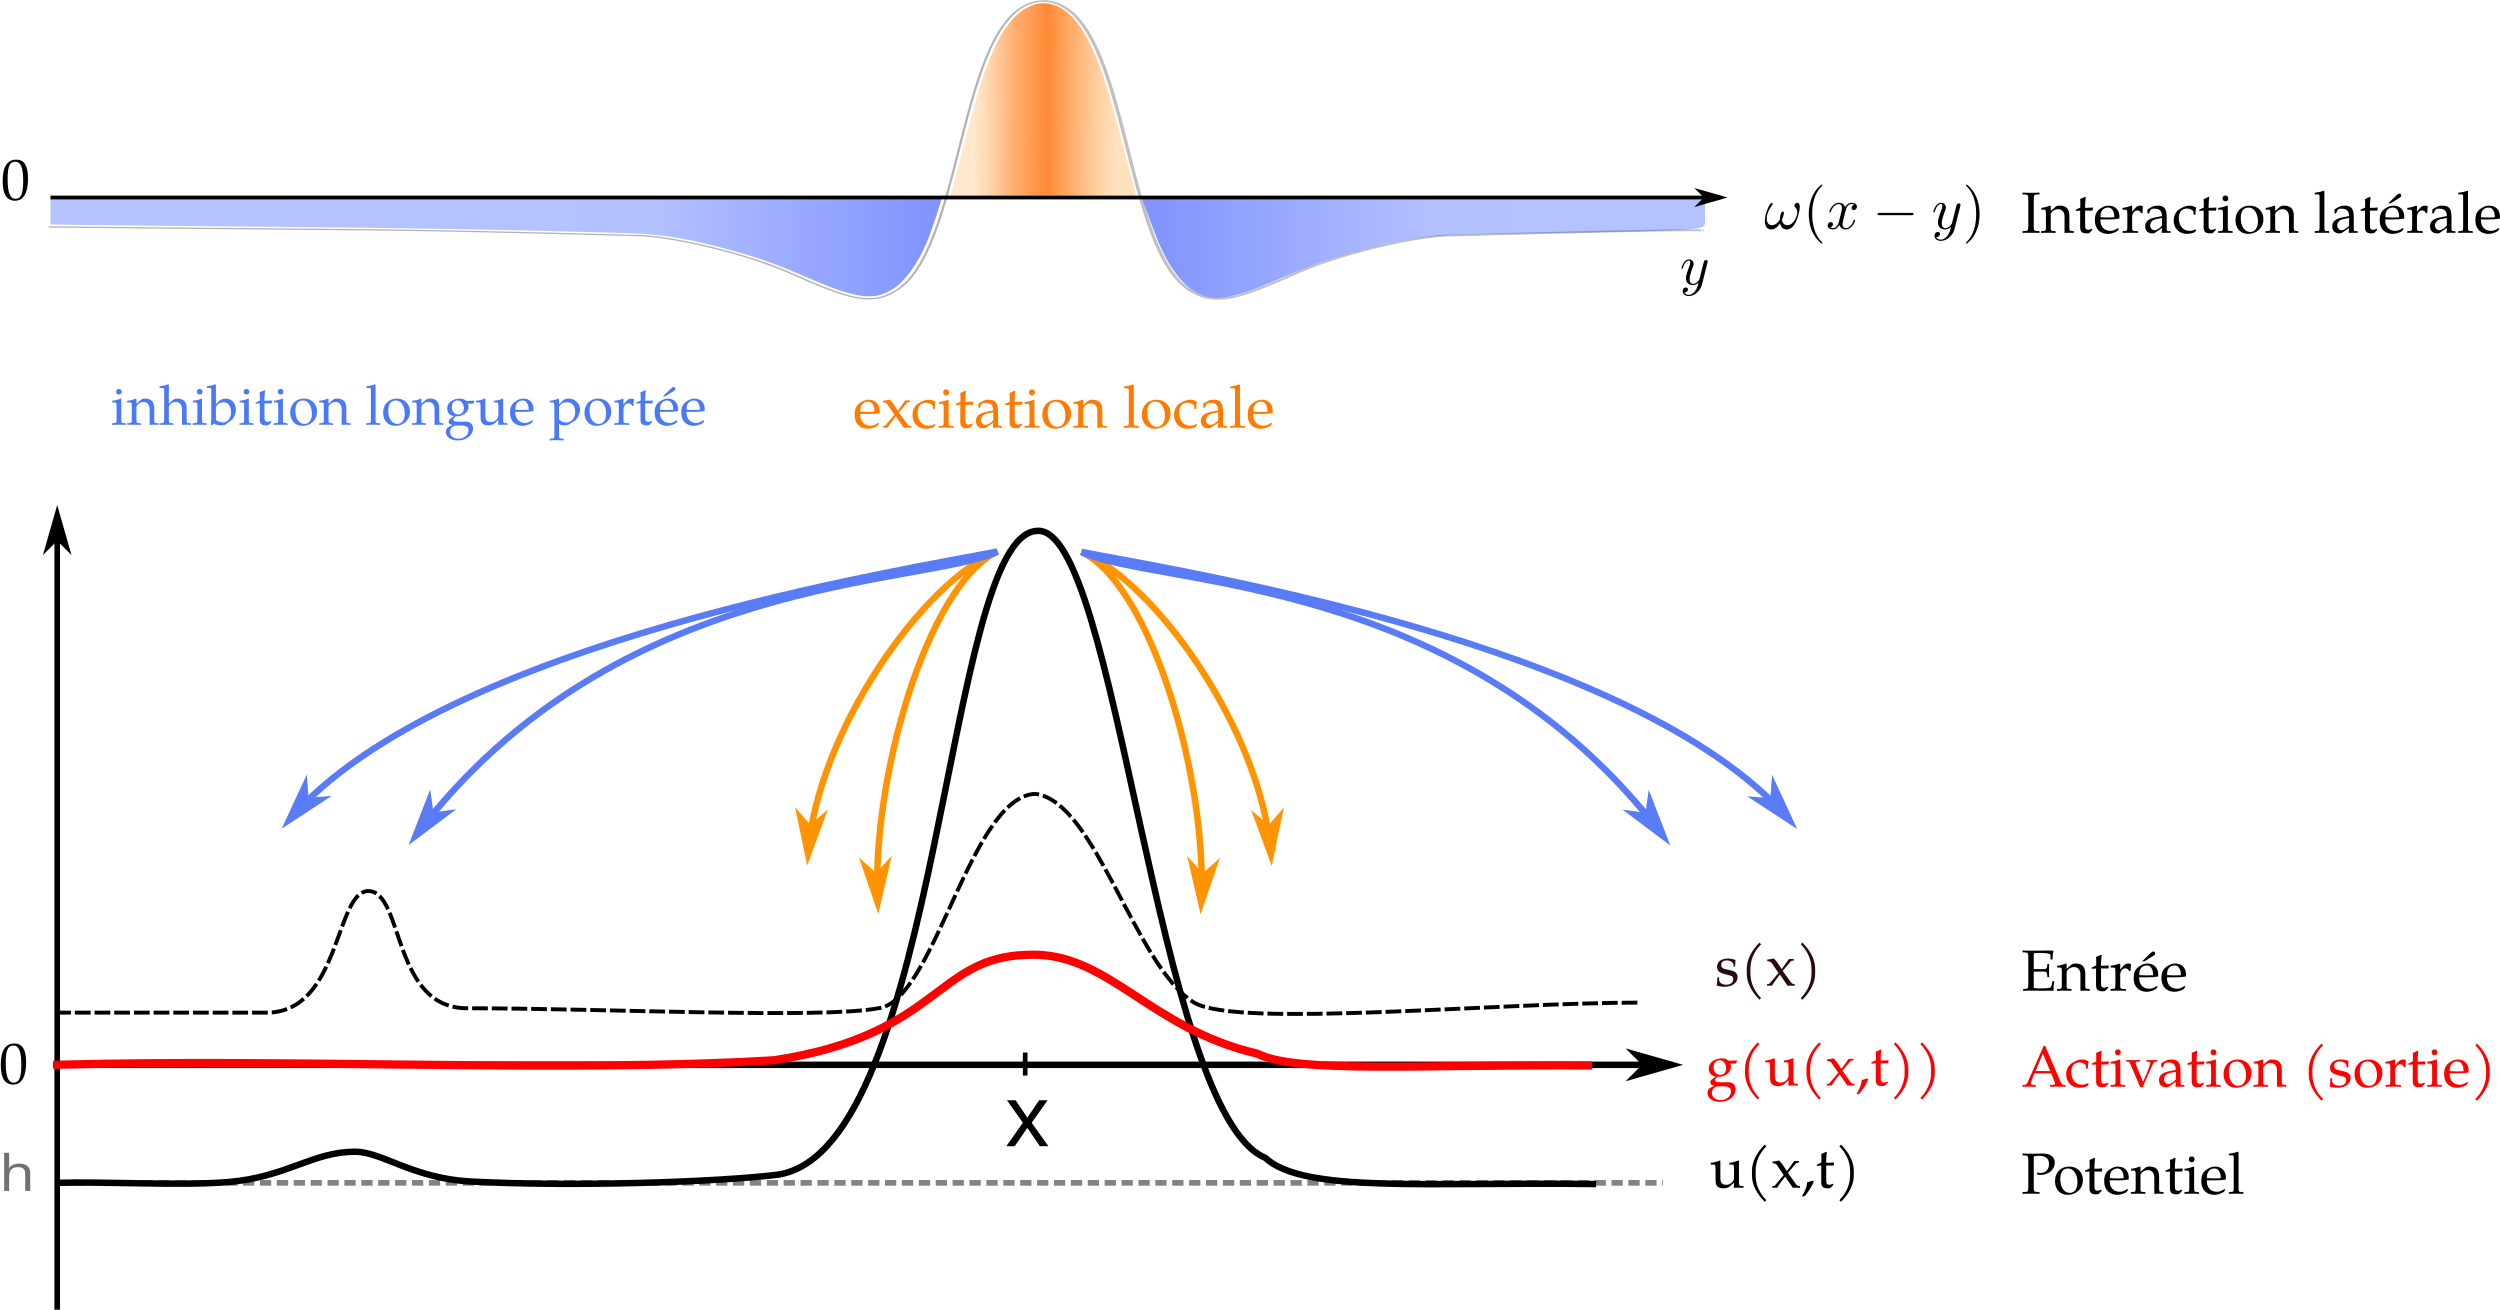
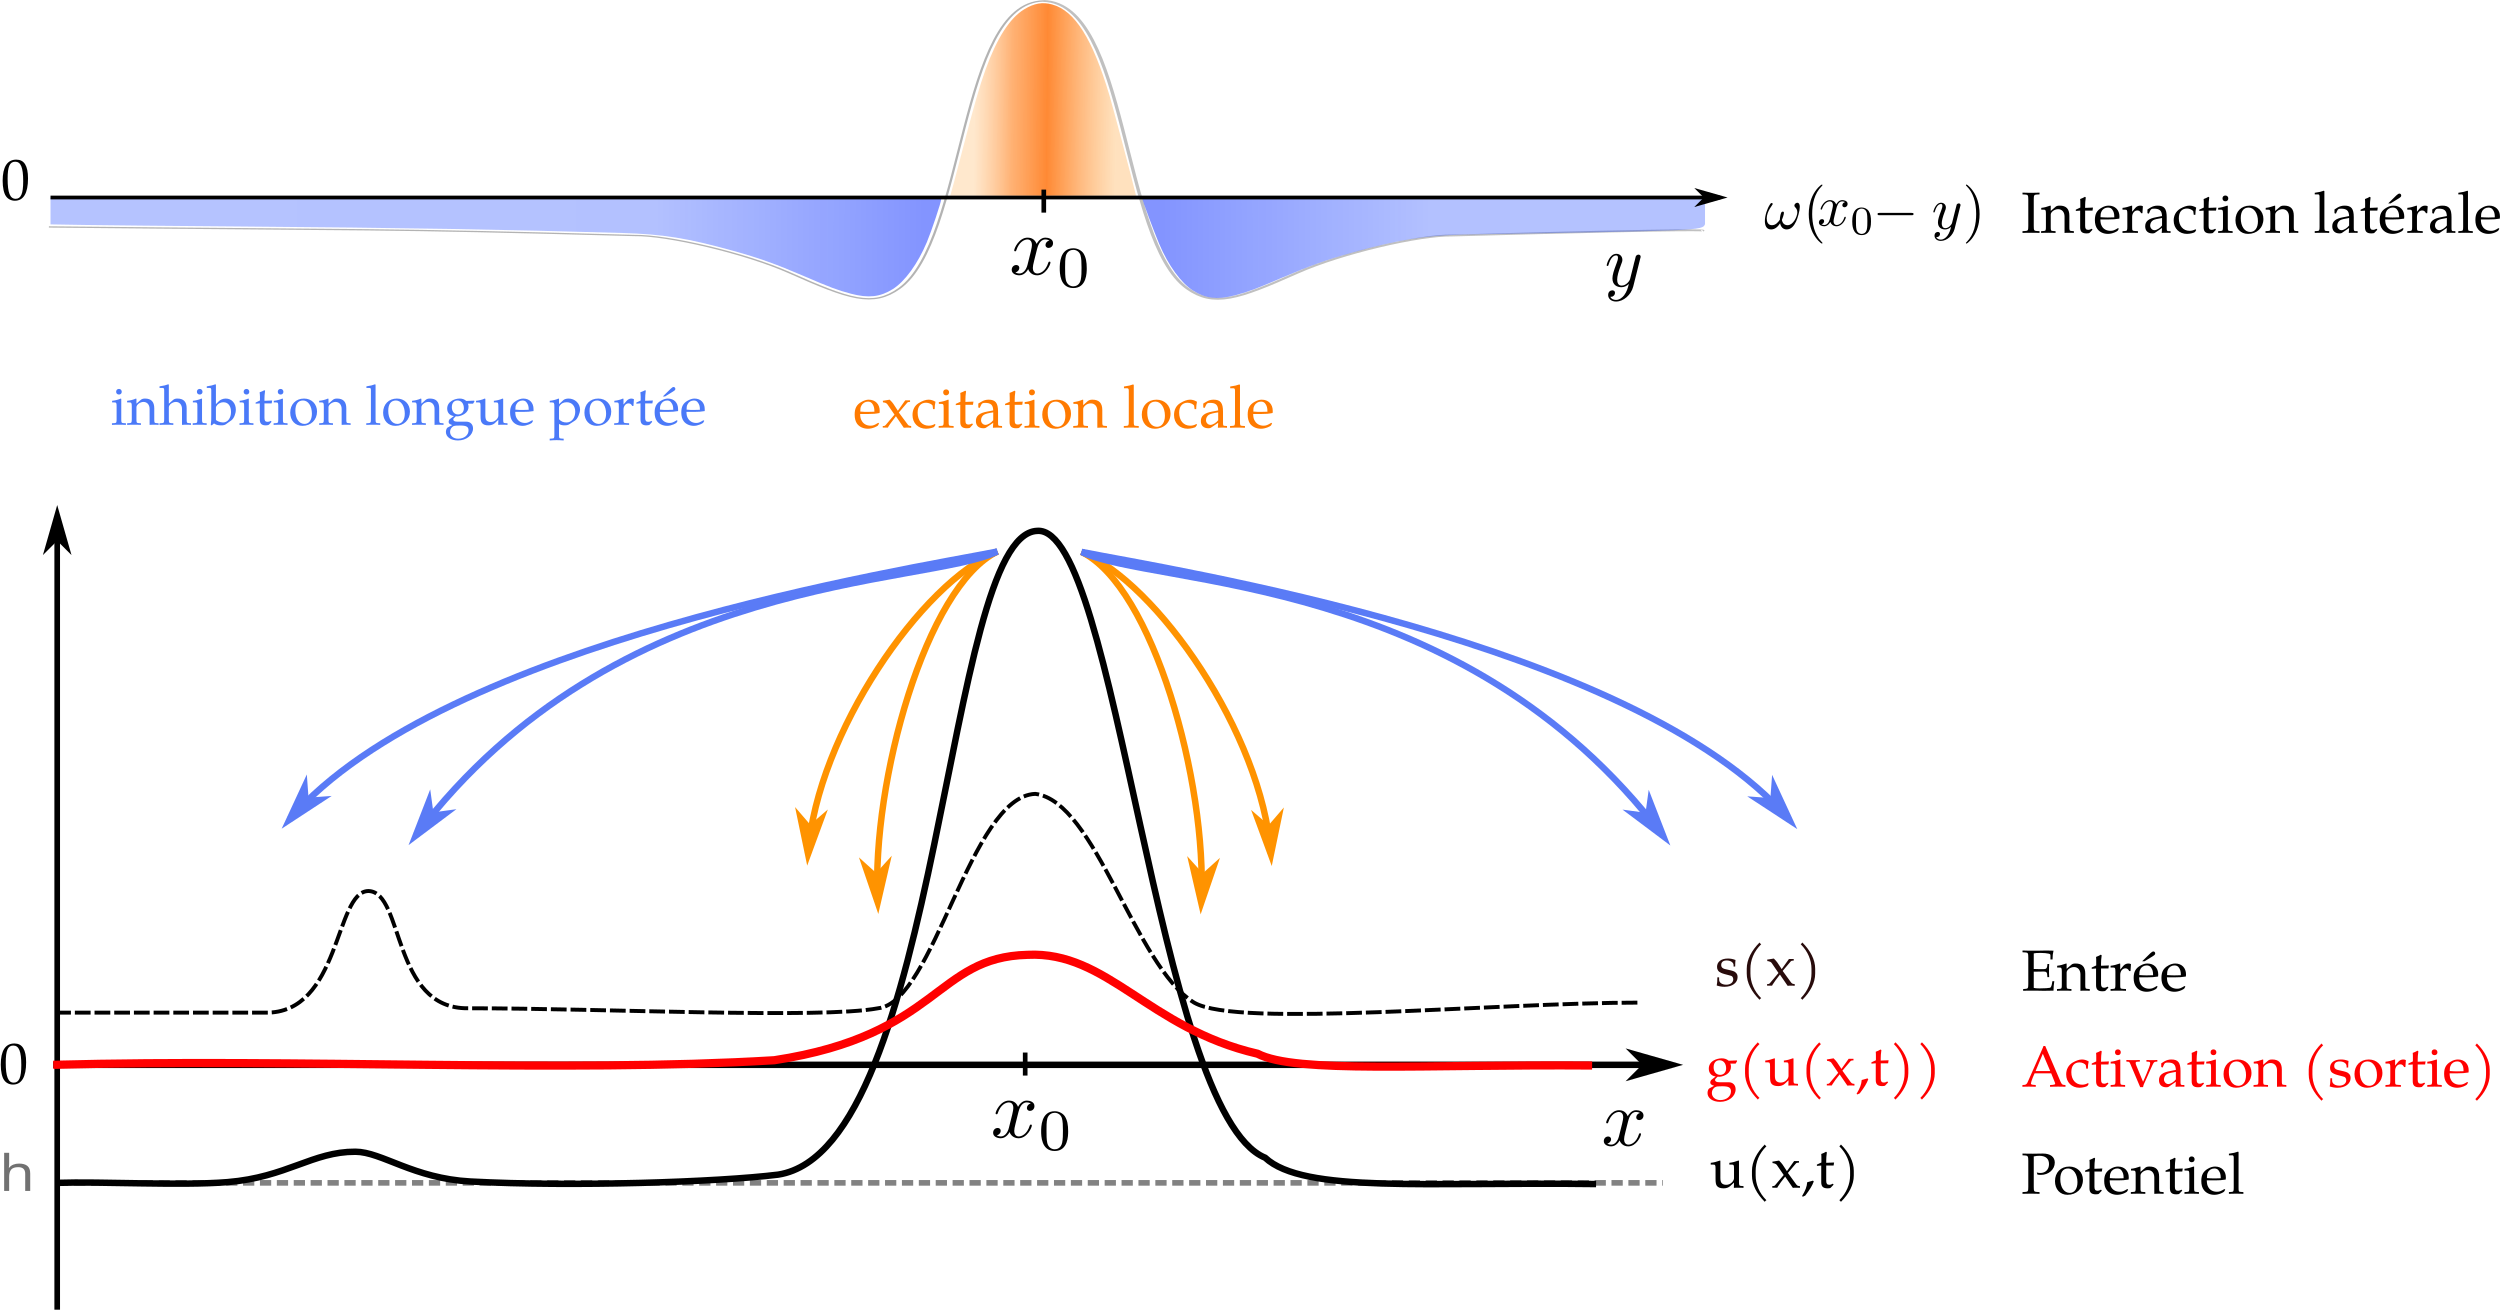
<svg xmlns="http://www.w3.org/2000/svg" xmlns:xlink="http://www.w3.org/1999/xlink" width="243.277mm" height="127.447mm" viewBox="0 0 243.277 127.447" version="1.1" id="svg5">
  <defs id="defs2">
    <marker style="overflow:visible" id="Arrow2Lstart" refX="0.0" refY="0.0" orient="auto">
      <path transform="scale(1.1) translate(1,0)" d="M 8.719,4.034 L -2.207,0.016 L 8.719,-4.002 C 6.973,-1.63 6.983,1.616 8.719,4.034 z " style="stroke:context-stroke;fill-rule:evenodd;fill:context-stroke;stroke-width:0.625;stroke-linejoin:round" id="path1419" />
    </marker>
    <marker style="overflow:visible;" id="Arrow2Lend" refX="0.0" refY="0.0" orient="auto">
      <path transform="scale(1.1) rotate(180) translate(1,0)" d="M 8.719,4.034 L -2.207,0.016 L 8.719,-4.002 C 6.973,-1.63 6.983,1.616 8.719,4.034 z " style="stroke:context-stroke;fill-rule:evenodd;fill:context-stroke;stroke-width:0.625;stroke-linejoin:round;" id="path1422" />
    </marker>
    <linearGradient id="linearGradient31333">
      <stop style="stop-color:#0023ff;stop-opacity:1" offset="0" id="stop32589" />
      <stop style="stop-color:#002eff;stop-opacity:0.612" offset="0.31" id="stop33298" />
      <stop style="stop-color:#0030ff;stop-opacity:0.595" offset="1" id="stop32591" />
    </linearGradient>
    <linearGradient id="linearGradient30358">
      <stop style="stop-color:#ffd7a8;stop-opacity:0.572" offset="0" id="stop30354" />
      <stop style="stop-color:#ff9846;stop-opacity:0.753" offset="0.267" id="stop31240" />
      <stop style="stop-color:#ff6b00;stop-opacity:0.795" offset="0.513" id="stop30703" />
      <stop style="stop-color:#ff7400;stop-opacity:0.516" offset="0.736" id="stop31174" />
      <stop style="stop-color:#ffa02f;stop-opacity:0.308" offset="1" id="stop30356" />
    </linearGradient>
    <marker style="overflow:visible" id="marker6560" refX="0" refY="0" orient="auto">
      <path transform="matrix(-0.4,0,0,-0.4,-4,0)" style="fill:context-stroke;fill-rule:evenodd;stroke:context-stroke;stroke-width:1pt" d="M 0,0 5,-5 -12.5,0 5,5 Z" id="path6308" />
    </marker>
    <marker style="overflow:visible" id="Arrow1Mstart" refX="0" refY="0" orient="auto">
      <path transform="matrix(0.4,0,0,0.4,4,0)" style="fill:context-stroke;fill-rule:evenodd;stroke:context-stroke;stroke-width:1pt" d="M 0,0 5,-5 -12.5,0 5,5 Z" id="path11265" />
    </marker>
    <marker style="overflow:visible" id="Arrow1Mend" refX="0" refY="0" orient="auto">
      <path transform="matrix(-0.4,0,0,-0.4,-4,0)" style="fill:context-stroke;fill-rule:evenodd;stroke:context-stroke;stroke-width:1pt" d="M 0,0 5,-5 -12.5,0 5,5 Z" id="path11268" />
    </marker>
    <marker style="overflow:visible" id="marker6560-0" refX="0" refY="0" orient="auto">
      <path transform="matrix(-0.4,0,0,-0.4,-4,0)" style="fill:context-stroke;fill-rule:evenodd;stroke:context-stroke;stroke-width:1pt" d="M 0,0 5,-5 -12.5,0 5,5 Z" id="path6308-4" />
    </marker>
    <marker style="overflow:visible" id="marker6560-9" refX="0" refY="0" orient="auto">
      <path transform="matrix(-0.4,0,0,-0.4,-4,0)" style="fill:context-stroke;fill-rule:evenodd;stroke:context-stroke;stroke-width:1pt" d="M 0,0 5,-5 -12.5,0 5,5 Z" id="path6308-6" />
    </marker>
    <marker style="overflow:visible" id="marker6560-0-1" refX="0" refY="0" orient="auto">
      <path transform="matrix(-0.4,0,0,-0.4,-4,0)" style="fill:context-stroke;fill-rule:evenodd;stroke:context-stroke;stroke-width:1pt" d="M 0,0 5,-5 -12.5,0 5,5 Z" id="path6308-4-0" />
    </marker>
    <marker style="overflow:visible" id="marker6560-2" refX="0" refY="0" orient="auto">
      <path transform="matrix(-0.4,0,0,-0.4,-4,0)" style="fill:context-stroke;fill-rule:evenodd;stroke:context-stroke;stroke-width:1pt" d="M 0,0 5,-5 -12.5,0 5,5 Z" id="path6308-0" />
    </marker>
    <marker style="overflow:visible" id="marker6560-0-5" refX="0" refY="0" orient="auto">
      <path transform="matrix(-0.4,0,0,-0.4,-4,0)" style="fill:context-stroke;fill-rule:evenodd;stroke:context-stroke;stroke-width:1pt" d="M 0,0 5,-5 -12.5,0 5,5 Z" id="path6308-4-5" />
    </marker>
    <marker style="overflow:visible" id="marker6560-0-5-0" refX="0" refY="0" orient="auto">
      <path transform="matrix(-0.4,0,0,-0.4,-4,0)" style="fill:context-stroke;fill-rule:evenodd;stroke:context-stroke;stroke-width:1pt" d="M 0,0 5,-5 -12.5,0 5,5 Z" id="path6308-4-5-2" />
    </marker>
    <marker style="overflow:visible" id="marker6560-2-8" refX="0" refY="0" orient="auto">
      <path transform="matrix(-0.4,0,0,-0.4,-4,0)" style="fill:context-stroke;fill-rule:evenodd;stroke:context-stroke;stroke-width:1pt" d="M 0,0 5,-5 -12.5,0 5,5 Z" id="path6308-0-3" />
    </marker>
    <linearGradient xlink:href="#linearGradient30358" id="linearGradient30421" x1="363.477" y1="398.912" x2="415.823" y2="399.161" gradientUnits="userSpaceOnUse" />
    <linearGradient xlink:href="#linearGradient31333" id="linearGradient32587" x1="97.747" y1="85.598" x2="12.447" y2="85.516" gradientUnits="userSpaceOnUse" gradientTransform="translate(1.805939,53.70568)" />
    <linearGradient xlink:href="#linearGradient31333" id="linearGradient34649" gradientUnits="userSpaceOnUse" gradientTransform="matrix(-1,0,0,1,220.1735,53.98399)" x1="97.747" y1="85.598" x2="12.447" y2="85.516" />
    <g id="g4853">
      <symbol overflow="visible" id="symbol4958">
        <path style="stroke:none" d="" id="path3514" />
      </symbol>
      <symbol overflow="visible" id="symbol4017">
        <path style="stroke:none" d="m 6.031,-3.703 c 0,-0.453 -0.172,-0.703 -0.406,-0.703 -0.25,0 -0.516,0.234 -0.516,0.469 0,0.094 0.047,0.203 0.141,0.297 0.172,0.156 0.359,0.422 0.359,0.844 0,0.391 -0.203,0.969 -0.5,1.422 C 4.812,-0.953 4.438,-0.609 3.969,-0.609 3.406,-0.609 3.094,-0.969 3,-1.5 c 0.109,-0.266 0.344,-0.906 0.344,-1.188 0,-0.109 -0.047,-0.219 -0.188,-0.219 -0.078,0 -0.188,0.031 -0.266,0.172 C 2.781,-2.531 2.656,-1.891 2.656,-1.531 2.328,-1.062 1.938,-0.609 1.312,-0.609 c -0.672,0 -0.875,-0.594 -0.875,-1.141 0,-1.25 1.016,-2.297 1.016,-2.422 0,-0.109 -0.078,-0.188 -0.188,-0.188 -0.125,0 -0.203,0.125 -0.266,0.219 -0.5,0.734 -0.875,1.922 -0.875,2.828 0,0.688 0.219,1.422 1.047,1.422 0.703,0 1.172,-0.5 1.531,-1.047 0.094,0.578 0.484,1.047 1.094,1.047 0.781,0 1.25,-0.609 1.609,-1.359 0.25,-0.484 0.625,-1.844 0.625,-2.453 z m 0,0" id="path6436" />
      </symbol>
      <symbol overflow="visible" id="symbol3326">
        <path style="stroke:none" d="M 3.328,-3.016 C 3.391,-3.266 3.625,-4.188 4.312,-4.188 c 0.047,0 0.297,0 0.5,0.125 C 4.531,-4 4.344,-3.766 4.344,-3.516 c 0,0.156 0.109,0.344 0.375,0.344 0.219,0 0.531,-0.172 0.531,-0.578 0,-0.516 -0.578,-0.656 -0.922,-0.656 -0.578,0 -0.922,0.531 -1.047,0.75 -0.25,-0.656 -0.781,-0.75 -1.078,-0.75 -1.031,0 -1.609,1.281 -1.609,1.531 0,0.109 0.109,0.109 0.125,0.109 0.078,0 0.109,-0.031 0.125,-0.109 0.344,-1.062 1,-1.312 1.344,-1.312 0.188,0 0.531,0.094 0.531,0.672 0,0.312 -0.172,0.969 -0.531,2.375 -0.156,0.609 -0.516,1.031 -0.953,1.031 -0.062,0 -0.281,0 -0.5,-0.125 0.25,-0.062 0.469,-0.266 0.469,-0.547 0,-0.266 -0.219,-0.344 -0.359,-0.344 -0.312,0 -0.547,0.25 -0.547,0.578 0,0.453 0.484,0.656 0.922,0.656 0.672,0 1.031,-0.703 1.047,-0.75 0.125,0.359 0.484,0.75 1.078,0.75 1.031,0 1.594,-1.281 1.594,-1.531 0,-0.109 -0.078,-0.109 -0.109,-0.109 -0.094,0 -0.109,0.047 -0.141,0.109 -0.328,1.078 -1,1.312 -1.312,1.312 -0.391,0 -0.547,-0.312 -0.547,-0.656 0,-0.219 0.047,-0.438 0.156,-0.875 z m 0,0" id="path9357" />
      </symbol>
      <symbol overflow="visible" id="symbol2272">
        <path style="stroke:none" d="m 4.844,-3.797 c 0.047,-0.141 0.047,-0.156 0.047,-0.234 0,-0.172 -0.141,-0.266 -0.297,-0.266 -0.094,0 -0.25,0.062 -0.344,0.203 -0.016,0.062 -0.109,0.359 -0.141,0.547 -0.078,0.25 -0.141,0.531 -0.203,0.797 l -0.453,1.797 c -0.031,0.141 -0.469,0.844 -1.125,0.844 -0.5,0 -0.609,-0.438 -0.609,-0.812 C 1.719,-1.375 1.891,-2 2.219,-2.875 2.375,-3.281 2.422,-3.391 2.422,-3.594 c 0,-0.438 -0.312,-0.812 -0.812,-0.812 -0.953,0 -1.312,1.453 -1.312,1.531 0,0.109 0.094,0.109 0.109,0.109 0.109,0 0.109,-0.031 0.156,-0.188 0.281,-0.938 0.672,-1.234 1.016,-1.234 0.078,0 0.25,0 0.25,0.312 0,0.25 -0.109,0.516 -0.172,0.703 -0.406,1.062 -0.578,1.625 -0.578,2.094 0,0.891 0.625,1.188 1.219,1.188 0.391,0 0.719,-0.172 1,-0.453 -0.125,0.516 -0.25,1.016 -0.641,1.547 -0.266,0.328 -0.641,0.625 -1.094,0.625 -0.141,0 -0.594,-0.031 -0.766,-0.422 0.156,0 0.297,0 0.422,-0.125 C 1.328,1.203 1.422,1.062 1.422,0.875 1.422,0.562 1.156,0.531 1.062,0.531 0.828,0.531 0.5,0.688 0.5,1.172 c 0,0.5 0.438,0.875 1.062,0.875 1.016,0 2.047,-0.906 2.328,-2.031 z m 0,0" id="path6131" />
      </symbol>
      <symbol overflow="visible" id="symbol5603">
        <path style="stroke:none" d="" id="path6677" />
      </symbol>
      <symbol overflow="visible" id="symbol4275">
        <path style="stroke:none" d="m 3.297,2.391 c 0,-0.031 0,-0.047 -0.172,-0.219 C 1.891,0.922 1.562,-0.969 1.562,-2.5 c 0,-1.734 0.375,-3.469 1.609,-4.703 0.125,-0.125 0.125,-0.141 0.125,-0.172 0,-0.078 -0.031,-0.109 -0.094,-0.109 -0.109,0 -1,0.688 -1.594,1.953 -0.5,1.094 -0.625,2.203 -0.625,3.031 0,0.781 0.109,1.984 0.656,3.125 C 2.25,1.844 3.094,2.5 3.203,2.5 c 0.062,0 0.094,-0.031 0.094,-0.109 z m 0,0" id="path4822" />
      </symbol>
      <symbol overflow="visible" id="symbol9618">
        <path style="stroke:none" d="m 2.875,-2.5 c 0,-0.766 -0.109,-1.969 -0.656,-3.109 -0.594,-1.219 -1.453,-1.875 -1.547,-1.875 -0.062,0 -0.109,0.047 -0.109,0.109 0,0.031 0,0.047 0.188,0.234 0.984,0.984 1.547,2.562 1.547,4.641 0,1.719 -0.359,3.469 -1.594,4.719 C 0.562,2.344 0.562,2.359 0.562,2.391 0.562,2.453 0.609,2.5 0.672,2.5 0.766,2.5 1.672,1.812 2.25,0.547 2.766,-0.547 2.875,-1.656 2.875,-2.5 Z m 0,0" id="path8045" />
      </symbol>
      <symbol overflow="visible" id="symbol8204">
        <path style="stroke:none" d="" id="path9421" />
      </symbol>
      <symbol overflow="visible" id="symbol2812">
        <path style="stroke:none" d="m 6.562,-2.297 c 0.172,0 0.359,0 0.359,-0.203 0,-0.188 -0.188,-0.188 -0.359,-0.188 H 1.172 c -0.172,0 -0.344,0 -0.344,0.188 0,0.203 0.172,0.203 0.344,0.203 z m 0,0" id="path4668" />
      </symbol>
    </g>
+     <g id="g3177">
+       <symbol overflow="visible" id="symbol1639">
+         <path style="stroke:none;" d="" id="path977" />
+       </symbol>
+       <symbol overflow="visible" id="symbol1153">
+         <path style="stroke:none;" d="M 3.328 -3.016 C 3.391 -3.266 3.625 -4.188 4.312 -4.188 C 4.359 -4.188 4.609 -4.188 4.812 -4.062 C 4.531 -4 4.344 -3.766 4.344 -3.516 C 4.344 -3.359 4.453 -3.172 4.719 -3.172 C 4.938 -3.172 5.25 -3.344 5.25 -3.75 C 5.25 -4.266 4.672 -4.406 4.328 -4.406 C 3.75 -4.406 3.406 -3.875 3.281 -3.656 C 3.031 -4.312 2.5 -4.406 2.203 -4.406 C 1.172 -4.406 0.594 -3.125 0.594 -2.875 C 0.594 -2.766 0.703 -2.766 0.719 -2.766 C 0.797 -2.766 0.828 -2.797 0.844 -2.875 C 1.188 -3.938 1.844 -4.188 2.188 -4.188 C 2.375 -4.188 2.719 -4.094 2.719 -3.516 C 2.719 -3.203 2.547 -2.547 2.188 -1.141 C 2.031 -0.531 1.672 -0.109 1.234 -0.109 C 1.172 -0.109 0.953 -0.109 0.734 -0.234 C 0.984 -0.297 1.203 -0.5 1.203 -0.781 C 1.203 -1.047 0.984 -1.125 0.844 -1.125 C 0.531 -1.125 0.297 -0.875 0.297 -0.547 C 0.297 -0.094 0.781 0.109 1.219 0.109 C 1.891 0.109 2.25 -0.594 2.266 -0.641 C 2.391 -0.281 2.75 0.109 3.344 0.109 C 4.375 0.109 4.938 -1.172 4.938 -1.422 C 4.938 -1.531 4.859 -1.531 4.828 -1.531 C 4.734 -1.531 4.719 -1.484 4.688 -1.422 C 4.359 -0.344 3.688 -0.109 3.375 -0.109 C 2.984 -0.109 2.828 -0.422 2.828 -0.766 C 2.828 -0.984 2.875 -1.203 2.984 -1.641 Z M 3.328 -3.016 " id="path8569" />
+       </symbol>
+       <symbol overflow="visible" id="symbol7825">
+         <path style="stroke:none;" d="" id="path8908" />
+       </symbol>
+       <symbol overflow="visible" id="symbol3703">
+         <path style="stroke:none;" d="M 3.594 -2.219 C 3.594 -2.984 3.5 -3.547 3.188 -4.031 C 2.969 -4.344 2.531 -4.625 1.984 -4.625 C 0.359 -4.625 0.359 -2.719 0.359 -2.219 C 0.359 -1.719 0.359 0.141 1.984 0.141 C 3.594 0.141 3.594 -1.719 3.594 -2.219 Z M 1.984 -0.062 C 1.656 -0.062 1.234 -0.25 1.094 -0.812 C 1 -1.219 1 -1.797 1 -2.312 C 1 -2.828 1 -3.359 1.094 -3.734 C 1.25 -4.281 1.688 -4.438 1.984 -4.438 C 2.359 -4.438 2.719 -4.203 2.844 -3.797 C 2.953 -3.422 2.969 -2.922 2.969 -2.312 C 2.969 -1.797 2.969 -1.281 2.875 -0.844 C 2.734 -0.203 2.266 -0.062 1.984 -0.062 Z M 1.984 -0.062 " id="path6858" />
+       </symbol>
+     </g>
+     <g id="g6477">
+       <symbol overflow="visible" id="symbol5113">
+         <path style="stroke:none;" d="" id="path6887" />
+       </symbol>
+       <symbol overflow="visible" id="symbol4304">
+         <path style="stroke:none;" d="M 3.328 -3.016 C 3.391 -3.266 3.625 -4.188 4.312 -4.188 C 4.359 -4.188 4.609 -4.188 4.812 -4.062 C 4.531 -4 4.344 -3.766 4.344 -3.516 C 4.344 -3.359 4.453 -3.172 4.719 -3.172 C 4.938 -3.172 5.25 -3.344 5.25 -3.75 C 5.25 -4.266 4.672 -4.406 4.328 -4.406 C 3.75 -4.406 3.406 -3.875 3.281 -3.656 C 3.031 -4.312 2.5 -4.406 2.203 -4.406 C 1.172 -4.406 0.594 -3.125 0.594 -2.875 C 0.594 -2.766 0.703 -2.766 0.719 -2.766 C 0.797 -2.766 0.828 -2.797 0.844 -2.875 C 1.188 -3.938 1.844 -4.188 2.188 -4.188 C 2.375 -4.188 2.719 -4.094 2.719 -3.516 C 2.719 -3.203 2.547 -2.547 2.188 -1.141 C 2.031 -0.531 1.672 -0.109 1.234 -0.109 C 1.172 -0.109 0.953 -0.109 0.734 -0.234 C 0.984 -0.297 1.203 -0.5 1.203 -0.781 C 1.203 -1.047 0.984 -1.125 0.844 -1.125 C 0.531 -1.125 0.297 -0.875 0.297 -0.547 C 0.297 -0.094 0.781 0.109 1.219 0.109 C 1.891 0.109 2.25 -0.594 2.266 -0.641 C 2.391 -0.281 2.75 0.109 3.344 0.109 C 4.375 0.109 4.938 -1.172 4.938 -1.422 C 4.938 -1.531 4.859 -1.531 4.828 -1.531 C 4.734 -1.531 4.719 -1.484 4.688 -1.422 C 4.359 -0.344 3.688 -0.109 3.375 -0.109 C 2.984 -0.109 2.828 -0.422 2.828 -0.766 C 2.828 -0.984 2.875 -1.203 2.984 -1.641 Z M 3.328 -3.016 " id="path5562" />
+       </symbol>
+     </g>
  </defs>
-   <g id="layer1" transform="translate(-7.422059,23.26013)">
+   <g id="layer1" transform="translate(-7.42206, 23.2601)">
    <path style="fill:none;stroke:#000000;stroke-width:0.548;stroke-linecap:butt;stroke-linejoin:miter;stroke-miterlimit:4;stroke-dasharray:none;stroke-opacity:1;marker-start:url(#Arrow1Mstart)" d="M 12.989,26.965 V 104.187" id="path857" />
    <path style="fill:none;stroke:#000000;stroke-width:0.63;stroke-linecap:butt;stroke-linejoin:miter;stroke-miterlimit:4;stroke-dasharray:none;stroke-opacity:1;marker-end:url(#Arrow1Mend)" d="M 12.604,80.359 H 169.966" id="path972" />
    <path style="fill:none;stroke:#000000;stroke-width:0.383;stroke-linecap:butt;stroke-linejoin:miter;stroke-miterlimit:4;stroke-dasharray:1.533, 0.383;stroke-dashoffset:0;stroke-opacity:1" d="m 12.79,75.282 h 20.425 c 7.368,0.144 6.769,-11.812 10.061,-11.835 3.459,0.078 2.281,11.504 9.698,11.408 13.3,0 34.293,1.054 39.9,0 5.452,-0.581 8.949,-20.612 15.293,-20.863 5.887,0.718 9.656,16.73 15.451,20.311 4.245,2.491 28.973,0 43.459,0" id="path1087" />
    <text xml:space="preserve" style="font-style:normal;font-weight:normal;font-size:5.644px;line-height:1.25;font-family:sans-serif;letter-spacing:0px;word-spacing:0px;fill:#280b0b;fill-opacity:1;stroke:none;stroke-width:0.265" x="174.305" y="72.657" id="text3454">
      <tspan id="tspan3452" style="font-style:normal;font-variant:normal;font-weight:normal;font-stretch:normal;font-family:'TeX Gyre Pagella';-inkscape-font-specification:'TeX Gyre Pagella';fill:#280b0b;stroke-width:0.265" x="174.305" y="72.657">s(x)</tspan>
    </text>
    <path style="fill:none;stroke:#000000;stroke-width:0.63;stroke-linecap:butt;stroke-linejoin:miter;stroke-miterlimit:4;stroke-dasharray:none;stroke-opacity:1" d="m 12.989,91.845 c 4.274,-0.153 12.01,0.3 16.576,-0.072 5.767,-0.47 8.282,-2.977 12.447,-2.957 2.55,0.012 5.653,2.599 11.181,2.896 10.008,0.537 24.111,0.055 29.963,-0.669 15.895,-2.526 16.179,-62.234 25.177,-62.642 7.772,-0.683 11.592,56.603 22.199,60.997 3.756,3.489 15.768,2.341 32.206,2.563" id="path4765" />
    <path style="fill:none;stroke:#ff0000;stroke-width:0.801;stroke-linecap:butt;stroke-linejoin:miter;stroke-miterlimit:4;stroke-dasharray:none;stroke-opacity:1" d="m 12.604,80.359 c 23.858,-0.642 49.803,0.786 70.166,-0.447 16.09,-2.451 15.643,-10.03 24.641,-10.257 7.772,-0.381 11.772,7.17 22.379,9.622 3.756,1.947 16.124,1.023 32.562,1.147" id="path4765-3" />
    <text xml:space="preserve" style="font-style:normal;font-weight:normal;font-size:5.644px;line-height:1.25;font-family:sans-serif;letter-spacing:0px;word-spacing:0px;fill:#000000;fill-opacity:1;stroke:none;stroke-width:0.265" x="173.801" y="92.316" id="text7910">
      <tspan id="tspan7908" style="font-style:normal;font-variant:normal;font-weight:normal;font-stretch:normal;font-family:'TeX Gyre Pagella';-inkscape-font-specification:'TeX Gyre Pagella';stroke-width:0.265" x="173.801" y="92.316">u(x,t)</tspan>
    </text>
    <path style="fill:none;stroke:#000000;stroke-width:0.453;stroke-linecap:butt;stroke-linejoin:miter;stroke-miterlimit:4;stroke-dasharray:none;stroke-opacity:1" d="m 107.184,79.164 v 2.24" id="path11629" />
    <text xml:space="preserve" style="font-style:normal;font-weight:normal;font-size:5.252px;line-height:1.25;font-family:sans-serif;letter-spacing:0px;word-spacing:0px;opacity:0.555;fill:#000000;fill-opacity:1;stroke:none;stroke-width:0.246" x="6.827" y="99.557" id="text2774" transform="scale(1.074772,0.9304295)">
      <tspan id="tspan2772" style="font-style:normal;font-variant:normal;font-weight:normal;font-stretch:normal;font-family:'TeX Gyre Schola Math';-inkscape-font-specification:'TeX Gyre Schola Math';stroke-width:0.246" x="6.827" y="99.557">h</tspan>
    </text>
    <text xml:space="preserve" style="font-style:normal;font-weight:normal;font-size:5.804px;line-height:1.25;font-family:sans-serif;letter-spacing:0px;word-spacing:0px;fill:#ff7a00;fill-opacity:1;stroke:none;stroke-width:0.272" x="90.435" y="18.352" id="text4882">
      <tspan id="tspan4880" style="font-style:normal;font-variant:normal;font-weight:normal;font-stretch:normal;font-family:'TeX Gyre Pagella';-inkscape-font-specification:'TeX Gyre Pagella';fill:#ff7a00;fill-opacity:1;stroke-width:0.272" x="90.435" y="18.352">excitation locale</tspan>
      <tspan style="font-style:normal;font-variant:normal;font-weight:normal;font-stretch:normal;font-family:'TeX Gyre Pagella';-inkscape-font-specification:'TeX Gyre Pagella';fill:#ff7a00;fill-opacity:1;stroke-width:0.272" x="90.435" y="25.833" id="tspan14198" />
    </text>
    <path style="fill:none;stroke:#ff9300;stroke-width:0.63;stroke-linecap:butt;stroke-linejoin:miter;stroke-miterlimit:4;stroke-dasharray:none;stroke-opacity:1;marker-end:url(#marker6560)" d="M 104.486,30.406 C 97.532,33.801 92.231,52.824 92.826,64.441" id="path6202" />
    <path style="fill:none;stroke:#ff9300;stroke-width:0.63;stroke-linecap:butt;stroke-linejoin:miter;stroke-miterlimit:4;stroke-dasharray:none;stroke-opacity:1;marker-end:url(#marker6560-0)" d="M 104.486,30.406 C 97.132,33.386 86.924,48.129 86.062,59.738" id="path6202-8" />
    <path style="fill:none;stroke:#ff9300;stroke-width:0.63;stroke-linecap:butt;stroke-linejoin:miter;stroke-miterlimit:4;stroke-dasharray:none;stroke-opacity:1;marker-end:url(#marker6560-9)" d="m 112.66,30.446 c 6.954,3.394 12.255,22.418 11.66,34.035" id="path6202-4" />
    <path style="fill:none;stroke:#ff9300;stroke-width:0.63;stroke-linecap:butt;stroke-linejoin:miter;stroke-miterlimit:4;stroke-dasharray:none;stroke-opacity:1;marker-end:url(#marker6560-0-1)" d="m 112.66,30.446 c 7.354,2.98 17.562,17.722 18.425,29.332" id="path6202-8-2" />
    <path style="fill:none;stroke:#5a7bf6;stroke-width:0.63;stroke-linecap:butt;stroke-linejoin:miter;stroke-miterlimit:4;stroke-dasharray:none;stroke-opacity:1;marker-end:url(#marker6560-2)" d="M 104.486,30.406 C 97.532,33.801 67.384,32.327 47.929,57.989" id="path6202-2" />
    <path style="fill:none;stroke:#5a7bf6;stroke-width:0.63;stroke-linecap:butt;stroke-linejoin:miter;stroke-miterlimit:4;stroke-dasharray:none;stroke-opacity:1;marker-end:url(#marker6560-0-5)" d="M 104.486,30.406 C 96.077,32.092 50.6,39.128 35.641,56.444" id="path6202-8-9" />
    <path style="fill:none;stroke:#5a7bf6;stroke-width:0.63;stroke-linecap:butt;stroke-linejoin:miter;stroke-miterlimit:4;stroke-dasharray:none;stroke-opacity:1;marker-end:url(#marker6560-2-8)" d="m 112.66,30.446 c 6.954,3.394 37.102,1.921 56.557,27.583" id="path6202-2-8" />
    <path style="fill:none;stroke:#5a7bf6;stroke-width:0.63;stroke-linecap:butt;stroke-linejoin:miter;stroke-miterlimit:4;stroke-dasharray:none;stroke-opacity:1;marker-end:url(#marker6560-0-5-0)" d="m 112.66,30.446 c 8.409,1.686 53.886,8.721 68.845,26.037" id="path6202-8-9-0" />
    <text xml:space="preserve" style="font-style:normal;font-weight:normal;font-size:5.416px;line-height:1.25;font-family:sans-serif;letter-spacing:0px;word-spacing:0px;fill:#4a79f8;fill-opacity:1;stroke:none;stroke-width:0.254" x="18.208" y="18.07" id="text8966">
      <tspan id="tspan8964" style="font-style:normal;font-variant:normal;font-weight:normal;font-stretch:normal;font-family:'TeX Gyre Pagella';-inkscape-font-specification:'TeX Gyre Pagella';fill:#4a79f8;fill-opacity:1;stroke-width:0.254" x="18.208" y="18.07">inhibition longue portée</tspan>
    </text>
    <text xml:space="preserve" style="font-style:normal;font-weight:normal;font-size:5.644px;line-height:1.25;font-family:sans-serif;letter-spacing:0px;word-spacing:0px;fill:#000000;fill-opacity:1;stroke:none;stroke-width:0.265" x="173.395" y="82.368" id="text9942">
      <tspan id="tspan9940" style="font-style:normal;font-variant:normal;font-weight:normal;font-stretch:normal;font-family:'TeX Gyre Pagella';-inkscape-font-specification:'TeX Gyre Pagella';fill:#ff0000;fill-opacity:1;stroke-width:0.265" x="173.395" y="82.368">g(u(x,t))</tspan>
    </text>
    <path style="opacity:0.491;fill:none;stroke:#000000;stroke-width:0.548;stroke-linecap:butt;stroke-linejoin:miter;stroke-miterlimit:4;stroke-dasharray:1.096, 0.548;stroke-dashoffset:0;stroke-opacity:1" d="M 12.989,91.845 H 169.241" id="path13163" />
-     <text xml:space="preserve" style="font-style:normal;font-weight:normal;font-size:8.334px;line-height:1.25;font-family:sans-serif;letter-spacing:0px;word-spacing:0px;fill:#000000;fill-opacity:1;stroke:none;stroke-width:0.391" x="105.193" y="88.277" id="text15230">
-       <tspan id="tspan15228" style="font-style:normal;font-variant:normal;font-weight:normal;font-stretch:normal;font-family:'TeX Gyre Pagella Math';-inkscape-font-specification:'TeX Gyre Pagella Math';stroke-width:0.391" x="105.193" y="88.277">x</tspan>
-     </text>
    <g id="g36839" transform="matrix(1,0,0,0.5554357,-2.071553,-78.50445)">
      <path style="opacity:0.299;fill:none;fill-opacity:1;stroke:#000000;stroke-width:0.23;stroke-linecap:butt;stroke-linejoin:miter;stroke-miterlimit:4;stroke-dasharray:none;stroke-opacity:1" d="m 14.252,139.221 c 31.888,0.597 31.713,0.241 56.981,1.499 3.195,-0.084 10.744,3.05 15.11,6.546 5.797,4.643 8.089,6.05 10.667,2.726 6.47,-8.345 5.765,-49.993 14.01,-50.366" id="path4765-7" />
      <path style="opacity:0.247;fill:none;fill-opacity:1;stroke:#000000;stroke-width:0.33;stroke-linecap:butt;stroke-linejoin:miter;stroke-miterlimit:4;stroke-dasharray:none;stroke-opacity:1" d="m 175.18,139.864 c 0,0 0.894,-0.402 -24.374,0.856 -3.195,-0.084 -10.744,3.05 -15.11,6.546 -5.797,4.643 -8.089,6.05 -10.667,2.726 -6.47,-8.345 -5.765,-49.993 -14.01,-50.366" id="path4765-7-3" />
      <path style="opacity:0.487;fill:url(#linearGradient32587);fill-opacity:1;fill-rule:evenodd;stroke:none;stroke-width:0.411;stroke-linejoin:round;stroke-miterlimit:4;stroke-dasharray:0.822, 0.411;stroke-dashoffset:0;stroke-opacity:1;stop-color:#000000" d="m 92.29,150.914 c -1.279,-0.605 -2.04,-1.119 -4.616,-3.119 -2.644,-2.053 -4.364,-3.16 -6.787,-4.367 -4.551,-2.269 -6.839,-2.932 -10.875,-3.15 -11.023,-0.597 -21.413,-0.914 -37.368,-1.139 -6.386,-0.09 -13.101,-0.209 -14.923,-0.265 l -3.312,-0.101 v -2.353 -2.353 h 43.337 c 42.171,0 43.337,0.008 43.337,0.305 0,0.493 -0.955,5.636 -1.397,7.524 -0.887,3.79 -2.142,6.899 -3.317,8.218 -1.243,1.395 -2.362,1.615 -4.08,0.802 z" id="path24280" />
      <path style="opacity:0.487;fill:url(#linearGradient34649);fill-opacity:1;fill-rule:evenodd;stroke:none;stroke-width:0.411;stroke-linejoin:round;stroke-miterlimit:4;stroke-dasharray:0.822, 0.411;stroke-dashoffset:0;stroke-opacity:1;stop-color:#000000" d="m 129.689,151.192 c 1.279,-0.605 2.04,-1.119 4.616,-3.119 2.644,-2.053 4.364,-3.16 6.787,-4.367 4.551,-2.269 6.839,-2.932 10.875,-3.15 23.213,-0.691 23.213,-0.691 23.443,-1.838 v -2.353 -2.353 l -11.178,0.332 c 15.362,-0.457 -43.598,-0.577 -43.598,-0.28 0,0.493 1.216,6.22 1.658,8.109 0.887,3.79 2.142,6.899 3.317,8.218 1.243,1.395 2.362,1.615 4.08,0.802 z" id="path24280-7" />
      <path style="opacity:1;fill:#ff8a00;fill-opacity:0;fill-rule:evenodd;stroke:none;stroke-width:1.098;stroke-linejoin:round;stroke-miterlimit:4;stroke-dasharray:2.197, 1.098;stroke-dashoffset:0;stroke-opacity:1;stop-color:#000000" d="m 354.82,462.078 c 0.134,-0.541 2.029,-13.374 4.212,-28.518 4.454,-30.899 6.354,-42.847 8.577,-53.925 4.202,-20.94 8.933,-34.24 14.247,-40.054 3.669,-4.015 6.678,-4.963 10.255,-3.232 8.349,4.041 14.914,22.781 21.113,60.256 1.412,8.539 8.743,58.31 9.515,64.599 l 0.228,1.857 h -34.195 -34.195 z" id="path29479" transform="matrix(0.2645833,0,0,0.2645833,8.125176,11.24651)" />
      <path style="opacity:1;fill:#ff8a00;fill-opacity:0;fill-rule:evenodd;stroke:none;stroke-width:1.098;stroke-linejoin:round;stroke-miterlimit:4;stroke-dasharray:2.197, 1.098;stroke-dashoffset:0;stroke-opacity:1;stop-color:#000000" d="m 354.82,462.078 c 0.134,-0.541 2.029,-13.374 4.212,-28.518 4.454,-30.899 6.354,-42.847 8.577,-53.925 4.202,-20.94 8.933,-34.24 14.247,-40.054 3.669,-4.015 6.678,-4.963 10.255,-3.232 8.349,4.041 14.914,22.781 21.113,60.256 1.412,8.539 8.743,58.31 9.515,64.599 l 0.228,1.857 h -34.195 -34.195 z" id="path29518" transform="matrix(0.2645833,0,0,0.2645833,8.125176,11.24651)" />
      <path style="opacity:1;fill:#ff8a00;fill-opacity:0;fill-rule:evenodd;stroke:none;stroke-width:1.098;stroke-linejoin:round;stroke-miterlimit:4;stroke-dasharray:2.197, 1.098;stroke-dashoffset:0;stroke-opacity:1;stop-color:#000000" d="m 354.82,462.078 c 0.134,-0.541 2.029,-13.374 4.212,-28.518 4.454,-30.899 6.354,-42.847 8.577,-53.925 4.202,-20.94 8.933,-34.24 14.247,-40.054 3.669,-4.015 6.678,-4.963 10.255,-3.232 8.349,4.041 14.914,22.781 21.113,60.256 1.412,8.539 8.743,58.31 9.515,64.599 l 0.228,1.857 h -34.195 -34.195 z" id="path29557" transform="matrix(0.2645833,0,0,0.2645833,8.125176,11.24651)" />
      <path style="opacity:1;fill:#ff8a00;fill-opacity:0;fill-rule:evenodd;stroke:none;stroke-width:1.098;stroke-linejoin:round;stroke-miterlimit:4;stroke-dasharray:2.197, 1.098;stroke-dashoffset:0;stroke-opacity:1;stop-color:#000000" d="m 354.82,462.078 c 0.134,-0.541 2.029,-13.374 4.212,-28.518 4.454,-30.899 6.354,-42.847 8.577,-53.925 4.202,-20.94 8.933,-34.24 14.247,-40.054 3.669,-4.015 6.678,-4.963 10.255,-3.232 8.349,4.041 14.914,22.781 21.113,60.256 1.412,8.539 8.743,58.31 9.515,64.599 l 0.228,1.857 h -34.195 -34.195 z" id="path29596" transform="matrix(0.2645833,0,0,0.2645833,8.125176,11.24651)" />
      <path style="opacity:1;fill:#ff8a00;fill-opacity:0;fill-rule:evenodd;stroke:none;stroke-width:1.098;stroke-linejoin:round;stroke-miterlimit:4;stroke-dasharray:2.197, 1.098;stroke-dashoffset:0;stroke-opacity:1;stop-color:#000000" d="m 354.82,462.078 c 0.134,-0.541 2.029,-13.374 4.212,-28.518 4.454,-30.899 6.354,-42.847 8.577,-53.925 4.202,-20.94 8.933,-34.24 14.247,-40.054 3.669,-4.015 6.678,-4.963 10.255,-3.232 8.349,4.041 14.914,22.781 21.113,60.256 1.412,8.539 8.743,58.31 9.515,64.599 l 0.228,1.857 h -34.195 -34.195 z" id="path29826" transform="matrix(0.2645833,0,0,0.2645833,8.125176,11.24651)" />
      <path style="opacity:1;fill:url(#linearGradient30421);fill-opacity:1;fill-rule:evenodd;stroke:none;stroke-width:1.098;stroke-linejoin:round;stroke-miterlimit:4;stroke-dasharray:2.197, 1.098;stroke-dashoffset:0;stroke-opacity:1;stop-color:#000000" d="m 354.82,462.078 c 0.134,-0.541 2.029,-13.374 4.212,-28.518 4.454,-30.899 6.354,-42.847 8.577,-53.925 4.202,-20.94 8.933,-34.24 14.247,-40.054 3.669,-4.015 6.678,-4.963 10.255,-3.232 8.349,4.041 14.914,22.781 21.113,60.256 1.412,8.539 8.743,58.31 9.515,64.599 l 0.228,1.857 h -34.195 -34.195 z" id="path29982" transform="matrix(0.2645833,0,0,0.2645833,8.125176,11.24651)" />
    </g>
    <text xml:space="preserve" style="font-style:normal;font-weight:normal;font-size:5.644px;line-height:1.25;font-family:sans-serif;letter-spacing:0px;word-spacing:0px;fill:#000000;fill-opacity:1;stroke:none;stroke-width:0.265" x="7.525" y="-3.836" id="text37567">
      <tspan id="tspan37565" style="font-style:normal;font-variant:normal;font-weight:normal;font-stretch:normal;font-family:'TeX Gyre Pagella';-inkscape-font-specification:'TeX Gyre Pagella';stroke-width:0.265" x="7.525" y="-3.836">0</tspan>
    </text>
    <text xml:space="preserve" style="font-style:normal;font-weight:normal;font-size:5.644px;line-height:1.25;font-family:sans-serif;letter-spacing:0px;word-spacing:0px;fill:#000000;fill-opacity:1;stroke:none;stroke-width:0.265" x="7.338" y="82.172" id="text37567-3">
      <tspan id="tspan37565-3" style="font-style:normal;font-variant:normal;font-weight:normal;font-stretch:normal;font-family:'TeX Gyre Pagella';-inkscape-font-specification:'TeX Gyre Pagella';stroke-width:0.265" x="7.338" y="82.172">0</tspan>
    </text>
-     <g transform="matrix(0.5756324,0,0,0.5756324,126.1771,-48.17594)" id="g40679">
-       <g style="fill:#000000;fill-opacity:1" id="g3081">
-         <use xlink:href="#symbol4017" x="91.925" y="81.963" id="use3664" width="100%" height="100%" />
-       </g>
-       <g style="fill:#000000;fill-opacity:1" id="g5940">
-         <use xlink:href="#symbol4275" x="98.484" y="81.963" id="use8798" width="100%" height="100%" />
-       </g>
-       <g style="fill:#000000;fill-opacity:1" id="g5683">
-         <use xlink:href="#symbol3326" x="102.358" y="81.963" id="use264" width="100%" height="100%" />
-       </g>
-       <g style="fill:#000000;fill-opacity:1" id="g7658">
-         <use xlink:href="#symbol2812" x="110.266" y="81.963" id="use1093" width="100%" height="100%" />
-       </g>
-       <use xlink:href="#symbol2272" x="120.229" y="81.963" id="use4852" width="100%" height="100%" style="fill:#000000;fill-opacity:1" />
-       <use xlink:href="#symbol2272" x="120.229" y="81.963" id="use4852-3" width="100%" height="100%" style="fill:#000000;fill-opacity:1" transform="matrix(0.962478,0,0,0.962478,-38.04458,12.48425)" />
-       <g style="fill:#000000;fill-opacity:1" id="g8137">
-         <use xlink:href="#symbol9618" x="125.471" y="81.963" id="use1006" width="100%" height="100%" />
-       </g>
+     <g style="fill:#000000;fill-opacity:1" id="g3081" transform="matrix(0.5756324,0,0,0.5756324,126.1771,-48.17594)">
+       <use xlink:href="#symbol4017" x="91.925" y="81.963" id="use3664" width="100%" height="100%" />
+     </g>
+     <g style="fill:#000000;fill-opacity:1" id="g5940" transform="matrix(0.5756324,0,0,0.5756324,126.1771,-48.17594)">
+       <use xlink:href="#symbol4275" x="98.484" y="81.963" id="use8798" width="100%" height="100%" />
+     </g>
+     <g style="fill:#000000;fill-opacity:1" id="g5683" transform="matrix(0.5756324,0,0,0.5756324,126.1771,-48.17594)" />
+     <g style="fill:#000000;fill-opacity:1" id="g7658" transform="matrix(0.5756324,0,0,0.5756324,126.1771,-48.17594)">
+       <use xlink:href="#symbol2812" x="110.266" y="81.963" id="use1093" width="100%" height="100%" />
+     </g>
+     <use xlink:href="#symbol2272" x="120.229" y="81.963" id="use4852" width="100%" height="100%" style="fill:#000000;fill-opacity:1" transform="matrix(0.5756324,0,0,0.5756324,126.1771,-48.17594)" />
+     <use xlink:href="#symbol2272" x="120.229" y="81.963" id="use4852-3" width="100%" height="100%" style="fill:#000000;fill-opacity:1" transform="matrix(0.7198035,0,0,0.7198035,77.01195,-54.38675)" />
+     <g style="fill:#000000;fill-opacity:1" id="g8137" transform="matrix(0.5756324,0,0,0.5756324,126.1771,-48.17594)">
+       <use xlink:href="#symbol9618" x="125.471" y="81.963" id="use1006" width="100%" height="100%" />
    </g>
    <text xml:space="preserve" style="font-style:normal;font-weight:normal;font-size:5.644px;line-height:1.25;font-family:sans-serif;letter-spacing:0px;word-spacing:0px;fill:#000000;fill-opacity:1;stroke:none;stroke-width:0.265" x="204.11" y="-0.611" id="text46273">
      <tspan id="tspan46271" style="font-style:normal;font-variant:normal;font-weight:normal;font-stretch:normal;font-family:'TeX Gyre Pagella';-inkscape-font-specification:'TeX Gyre Pagella';stroke-width:0.265" x="204.11" y="-0.611">Interaction latérale</tspan>
    </text>
    <text xml:space="preserve" style="font-style:normal;font-weight:normal;font-size:5.644px;line-height:1.25;font-family:sans-serif;letter-spacing:0px;word-spacing:0px;fill:#000000;fill-opacity:1;stroke:none;stroke-width:0.265" x="204.11" y="73.142" id="text47239">
      <tspan id="tspan47237" style="font-style:normal;font-variant:normal;font-weight:normal;font-stretch:normal;font-family:'TeX Gyre Pagella';-inkscape-font-specification:'TeX Gyre Pagella';stroke-width:0.265" x="204.11" y="73.142">Entrée</tspan>
    </text>
    <text xml:space="preserve" style="font-style:normal;font-weight:normal;font-size:5.644px;line-height:1.25;font-family:sans-serif;letter-spacing:0px;word-spacing:0px;fill:#000000;fill-opacity:1;stroke:none;stroke-width:0.265" x="204.15" y="82.479" id="text50169">
      <tspan id="tspan50167" style="font-style:normal;font-variant:normal;font-weight:normal;font-stretch:normal;font-family:'TeX Gyre Pagella';-inkscape-font-specification:'TeX Gyre Pagella';fill:#ff0000;fill-opacity:1;stroke-width:0.265" x="204.15" y="82.479">Activation (sortie)</tspan>
    </text>
    <text xml:space="preserve" style="font-style:normal;font-weight:normal;font-size:5.644px;line-height:1.25;font-family:sans-serif;letter-spacing:0px;word-spacing:0px;fill:#000000;fill-opacity:1;stroke:none;stroke-width:0.265" x="204.11" y="92.897" id="text51639">
      <tspan id="tspan51637" style="font-style:normal;font-variant:normal;font-weight:normal;font-stretch:normal;font-family:'TeX Gyre Pagella';-inkscape-font-specification:'TeX Gyre Pagella';stroke-width:0.265" x="204.11" y="92.897">Potentiel</tspan>
    </text>
    <path style="fill:none;stroke:#000000;stroke-width:0.365;stroke-linecap:butt;stroke-linejoin:miter;stroke-opacity:1;stroke-miterlimit:4;stroke-dasharray:none;marker-end:url(#Arrow1Mend)" d="M 12.338,-4.04 H 174.817" id="path1189" />
+     <g transform="matrix(0.8120703,0,0,0.8120703,29.17232,20.85721)" id="g1358">
+       <g id="g6972">
+         <g style="fill:#000000;fill-opacity:1" id="g5912">
+           <use xlink:href="#symbol1153" x="91.925" y="81.963" id="use2718" width="100%" height="100%" />
+         </g>
+         <g style="fill:#000000;fill-opacity:1" id="g7265">
+           <use xlink:href="#symbol3703" x="97.619" y="83.457" id="use3995" width="100%" height="100%" />
+         </g>
+       </g>
+     </g>
+     <path style="fill:none;stroke:#000000;stroke-width:0.453;stroke-linecap:butt;stroke-linejoin:miter;stroke-miterlimit:4;stroke-dasharray:none;stroke-opacity:1" d="m 108.994,-4.81 v 2.24" id="path11629-3" />
+     <g transform="matrix(0.8120703,0,0,0.8120703,30.98208,-63.11744)" id="g1358-6">
+       <g id="g6972-7">
+         <g style="fill:#000000;fill-opacity:1" id="g5912-5">
+           <use xlink:href="#symbol1153" x="91.925" y="81.963" id="use2718-3" width="100%" height="100%" />
+         </g>
+         <g style="fill:#000000;fill-opacity:1" id="g7265-5">
+           <use xlink:href="#symbol3703" x="97.619" y="83.457" id="use3995-6" width="100%" height="100%" />
+         </g>
+       </g>
+     </g>
+     <g transform="matrix(0.5638379,0,0,0.5638379,132.422,-47.51712)" id="g1358-6-2">
+       <g id="g6972-7-9">
+         <g style="fill:#000000;fill-opacity:1" id="g5912-5-1">
+           <use xlink:href="#symbol1153" x="91.925" y="81.963" id="use2718-3-2" width="100%" height="100%" />
+         </g>
+         <g style="fill:#000000;fill-opacity:1" id="g7265-5-7">
+           <use xlink:href="#symbol3703" x="97.619" y="83.457" id="use3995-6-0" width="100%" height="100%" />
+         </g>
+       </g>
+     </g>
+     <g transform="matrix(0.7798012,0,0,0.7798012,91.57424,24.29566)" id="g1747">
+       <g id="g9774">
+         <g style="fill:#000000;fill-opacity:1" id="g9656">
+           <use xlink:href="#symbol4304" x="91.925" y="81.963" id="use7883" width="100%" height="100%" />
+         </g>
+       </g>
+     </g>
  </g>
</svg>
